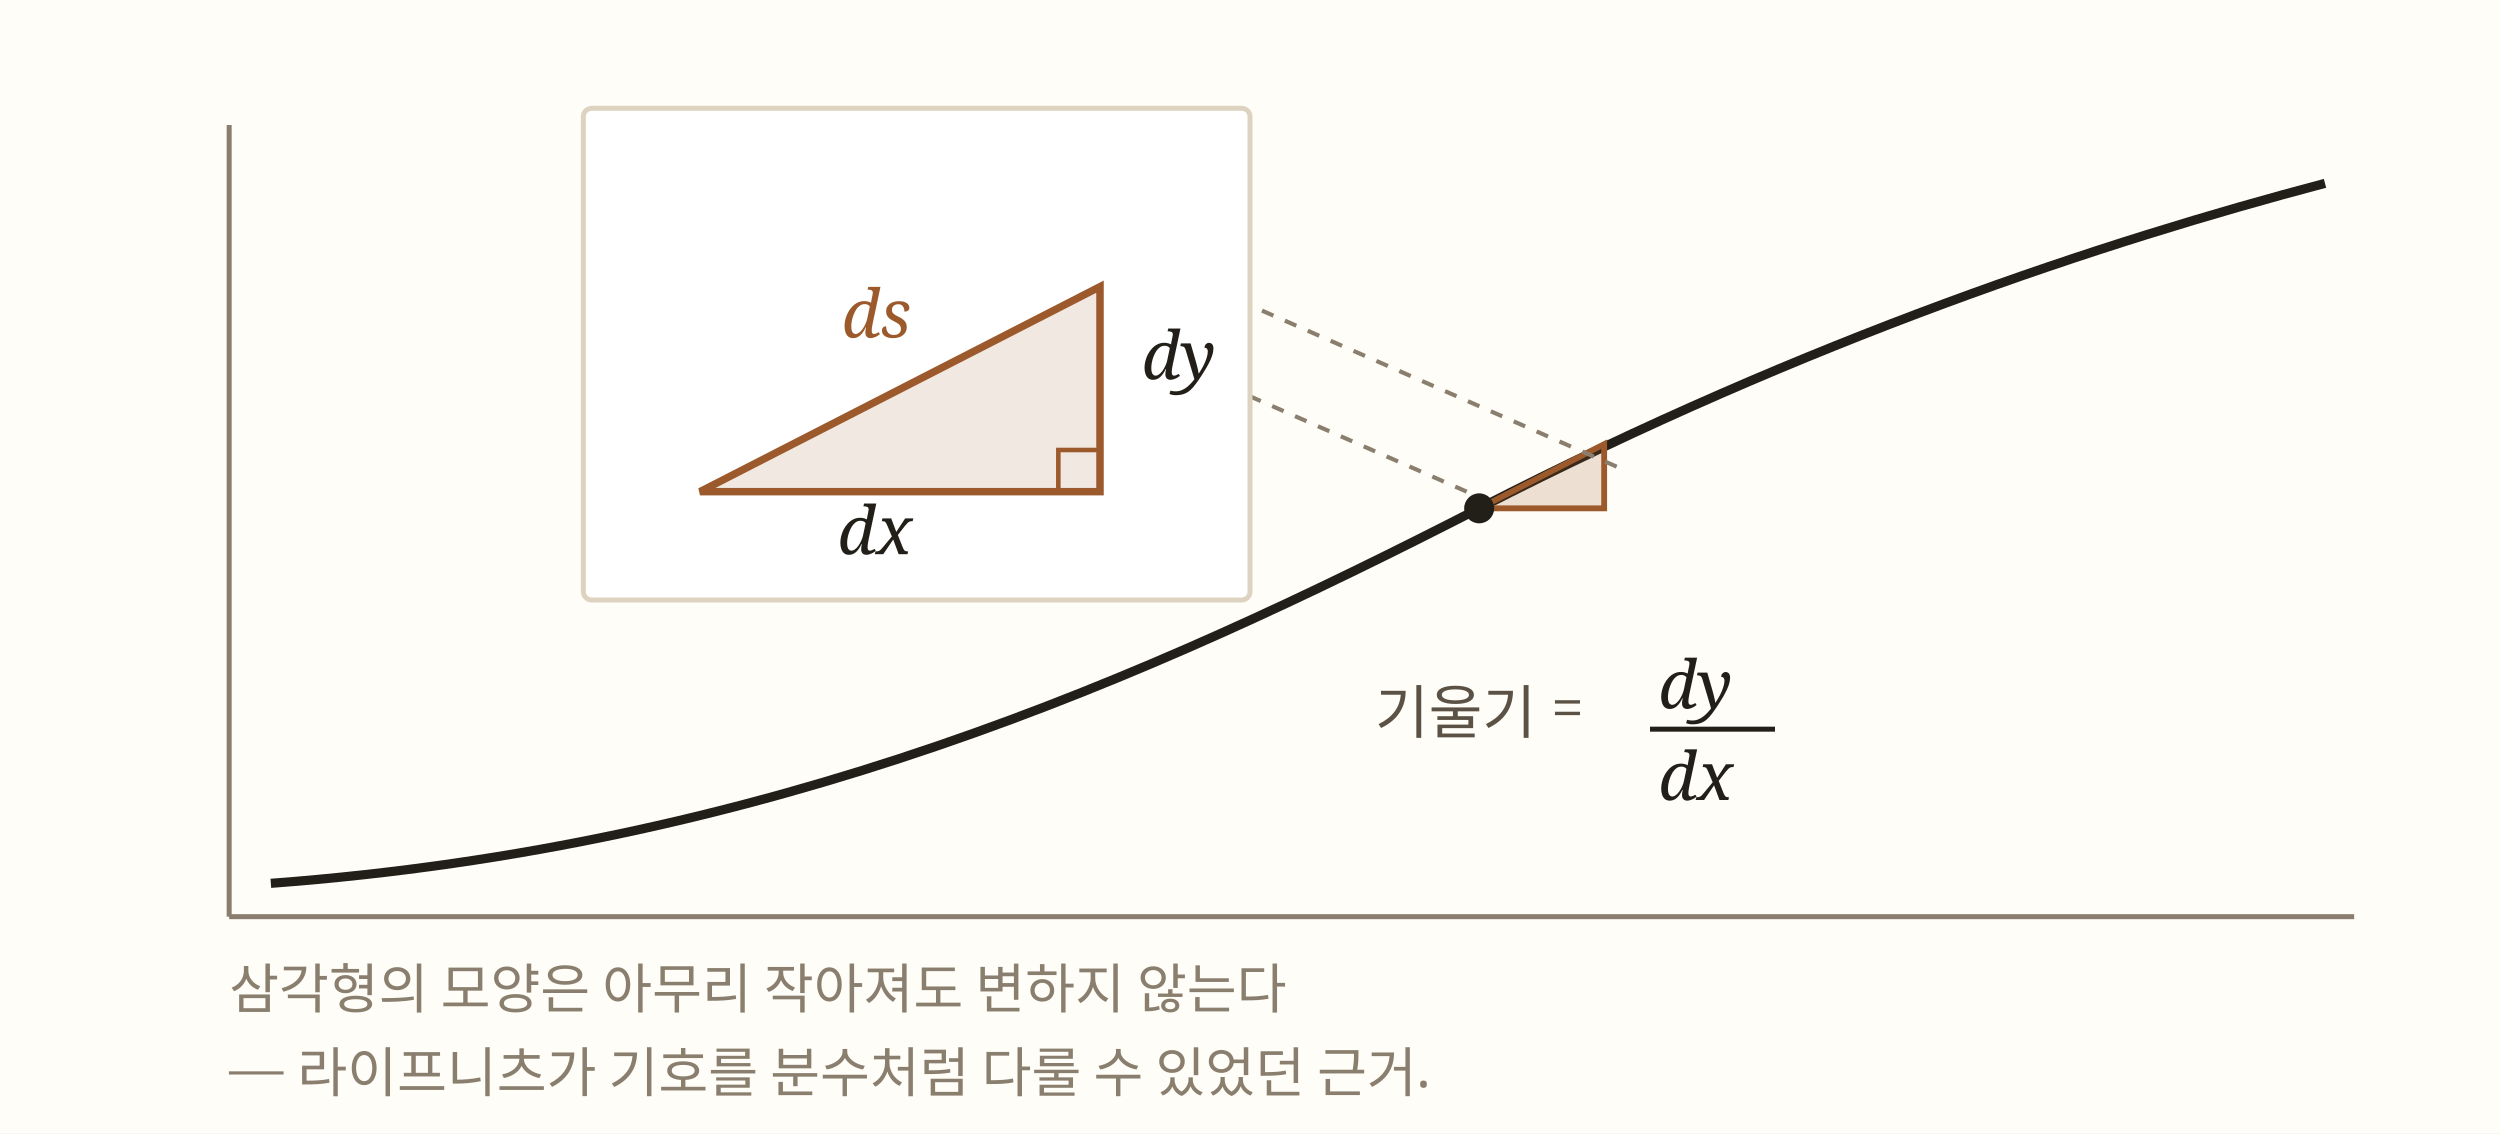
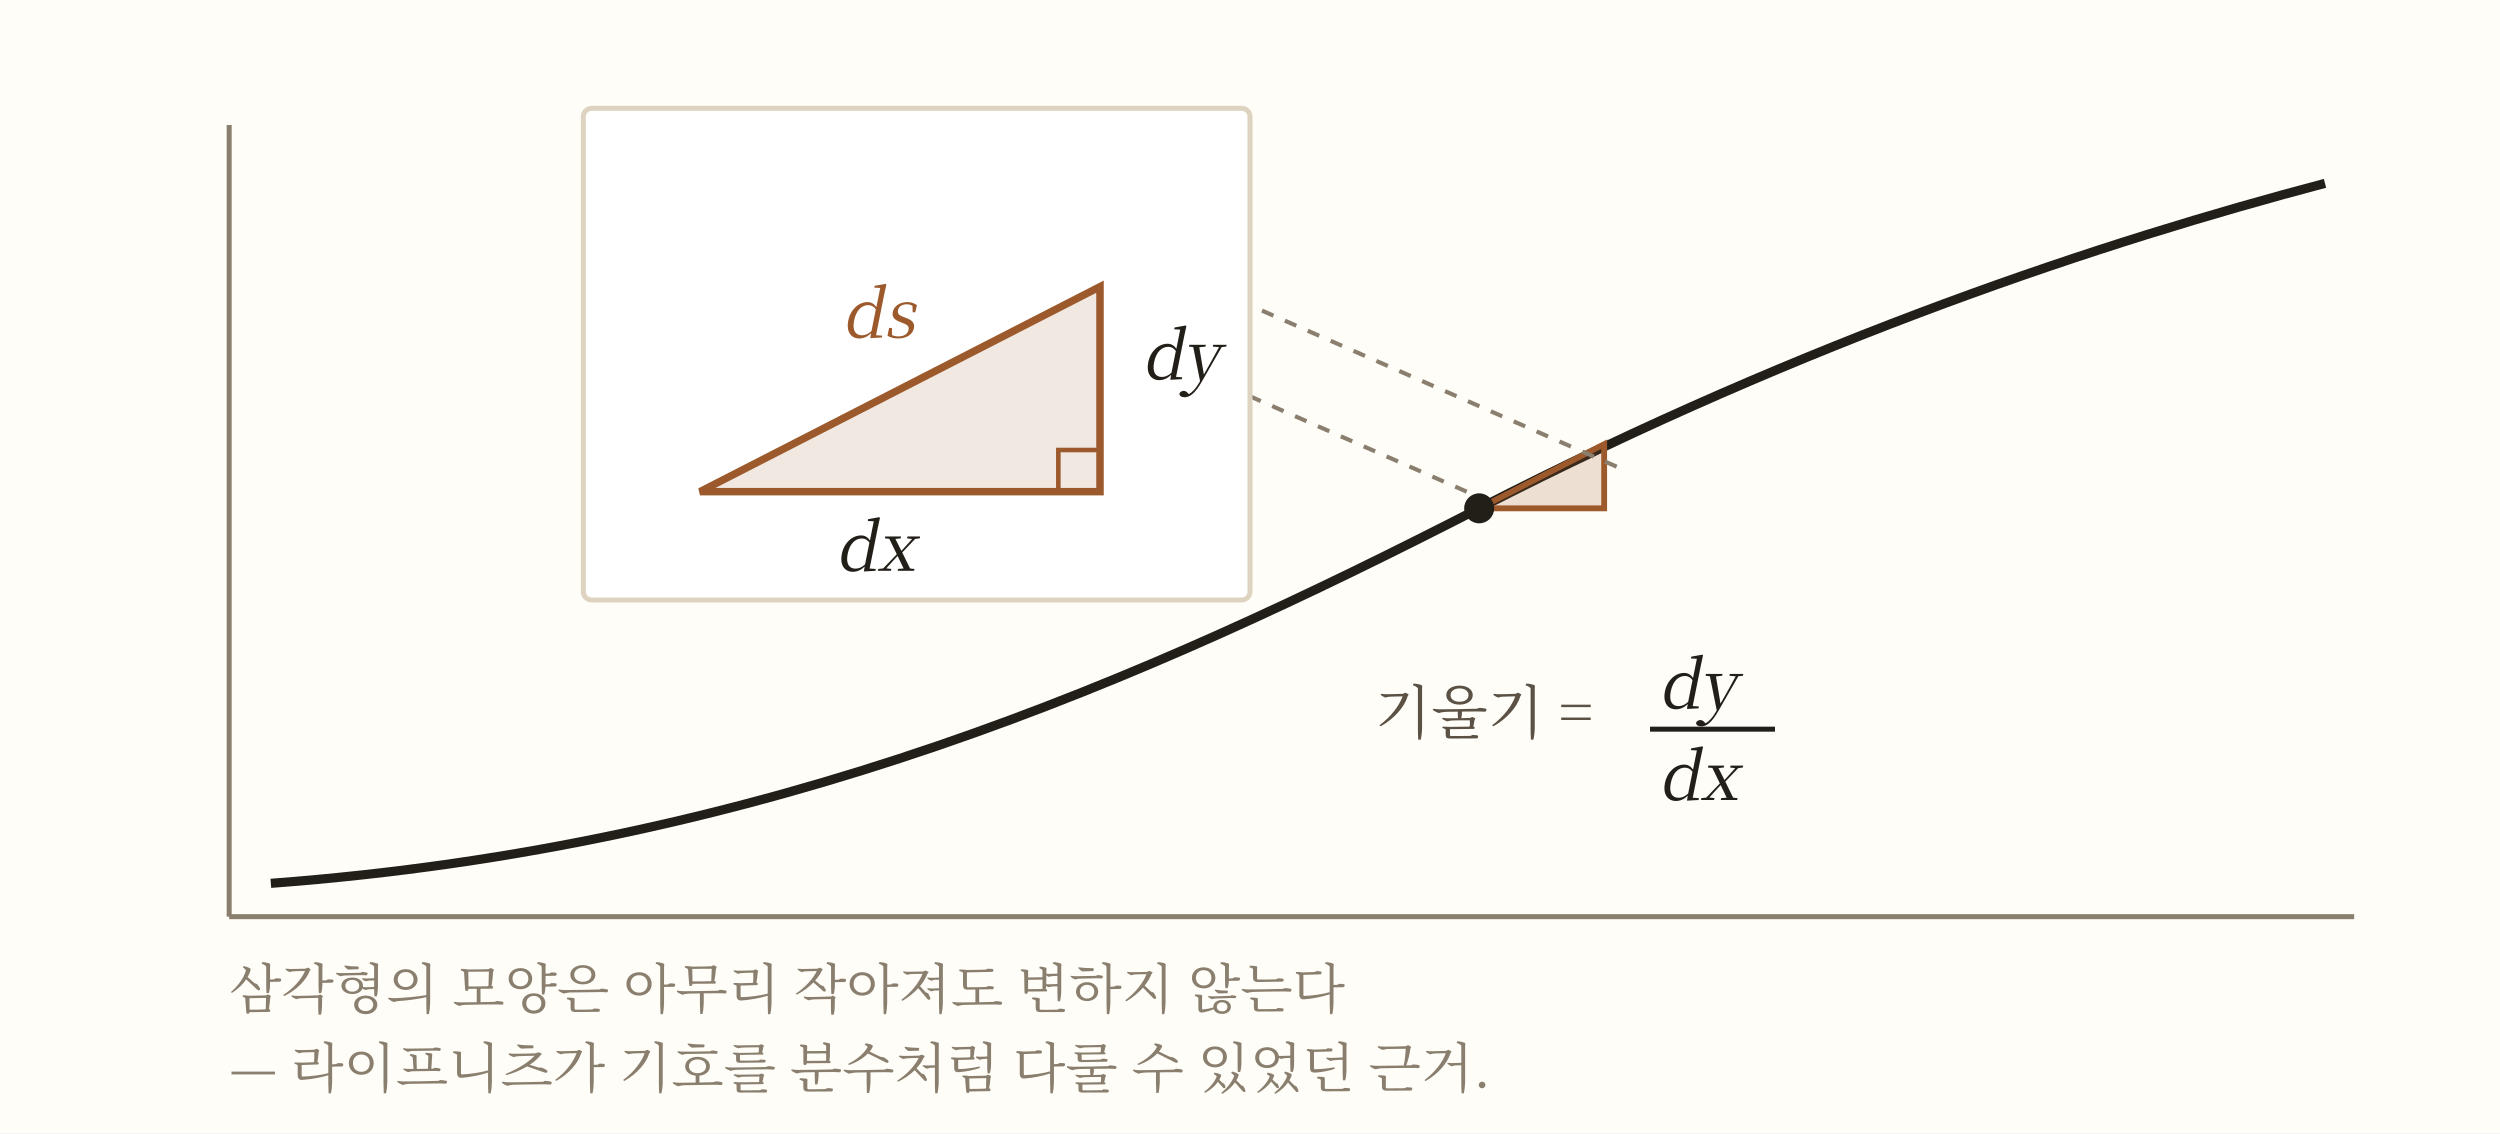
<svg xmlns="http://www.w3.org/2000/svg" viewBox="0 0 600 272" role="img" aria-label="라이프니츠의 특성삼각형">
+   <style>text{font-variant-numeric:lining-nums;font-feature-settings:"lnum" 1;}</style>
  <rect width="600" height="272" fill="#FFFDF7" />
  <line x1="55" y1="220" x2="565" y2="220" stroke="#8A7F6E" stroke-width="1.2" />
  <line x1="55" y1="220" x2="55" y2="30" stroke="#8A7F6E" stroke-width="1.2" />
  <path d="M65 212 C185 203 275 163 355 122 C435 81 505 58 558 44" fill="none" stroke="#221E18" stroke-width="2.2" />
  <path d="M355 122 L385 122 L385 106.6 Z" fill="#9C5A2C" fill-opacity="0.18" stroke="#9C5A2C" stroke-width="1.4" />
  <circle cx="355" cy="122" r="3.6" fill="#221E18" />
  <line x1="352" y1="118" x2="252" y2="74" stroke="#8A7F6E" stroke-width="1" stroke-dasharray="3 3" />
  <line x1="388" y1="112" x2="288" y2="68" stroke="#8A7F6E" stroke-width="1" stroke-dasharray="3 3" />
  <g transform="translate(140,26)">
    <rect x="0" y="0" width="160" height="118" fill="#FFFFFF" stroke="#DED3C0" stroke-width="1.2" rx="2" />
    <path d="M28 92 L124 92 L124 42.8 Z" fill="#9C5A2C" fill-opacity="0.14" stroke="#9C5A2C" stroke-width="1.8" />
    <path d="M114 92 L114 82 L124 82" fill="none" stroke="#9C5A2C" stroke-width="1.1" />
-     <text x="70" y="107" font-family="EB Garamond, Georgia, serif" font-style="italic" font-size="16" fill="#221E18" text-anchor="middle">dx</text>
-     <text x="134" y="65" font-family="EB Garamond, Georgia, serif" font-style="italic" font-size="16" fill="#221E18">dy</text>
-     <text x="62" y="55" font-family="EB Garamond, Georgia, serif" font-style="italic" font-size="16" fill="#9C5A2C">ds</text>
+     <text x="70" y="111" font-family="EB Garamond, Georgia, 'Noto Serif KR', 'Noto Serif CJK KR', NanumMyeongjo, Batang, AppleMyungjo, serif" font-style="italic" font-size="16" fill="#221E18" text-anchor="middle">dx</text>
+     <text x="134" y="65" font-family="EB Garamond, Georgia, 'Noto Serif KR', 'Noto Serif CJK KR', NanumMyeongjo, Batang, AppleMyungjo, serif" font-style="italic" font-size="16" fill="#221E18">dy</text>
+     <text x="62" y="55" font-family="EB Garamond, Georgia, 'Noto Serif KR', 'Noto Serif CJK KR', NanumMyeongjo, Batang, AppleMyungjo, serif" font-style="italic" font-size="16" fill="#9C5A2C">ds</text>
  </g>
-   <text x="330" y="176" font-family="EB Garamond, Georgia, serif" font-size="14" fill="#5B5245">기울기 =</text>
-   <text x="398" y="170" font-family="EB Garamond, Georgia, serif" font-style="italic" font-size="16" fill="#221E18">dy</text>
+   <text x="330" y="176" font-family="EB Garamond, Georgia, 'Noto Serif KR', 'Noto Serif CJK KR', NanumMyeongjo, Batang, AppleMyungjo, serif" font-size="14" fill="#5B5245">기울기 =</text>
+   <text x="398" y="170" font-family="EB Garamond, Georgia, 'Noto Serif KR', 'Noto Serif CJK KR', NanumMyeongjo, Batang, AppleMyungjo, serif" font-style="italic" font-size="16" fill="#221E18">dy</text>
  <line x1="396" y1="175" x2="426" y2="175" stroke="#221E18" stroke-width="1.2" />
-   <text x="398" y="192" font-family="EB Garamond, Georgia, serif" font-style="italic" font-size="16" fill="#221E18">dx</text>
-   <text x="55" y="242" font-family="EB Garamond, Georgia, serif" font-size="13" fill="#8A7F6E">삼각형의 모양은 아무리 작아져도 변하지 않는다</text>
-   <text x="55" y="261" font-family="EB Garamond, Georgia, serif" font-size="13" fill="#8A7F6E">— 라이프니츠가 기호를 분수처럼 다룰 수 있었던 근거.</text>
+   <text x="398" y="192" font-family="EB Garamond, Georgia, 'Noto Serif KR', 'Noto Serif CJK KR', NanumMyeongjo, Batang, AppleMyungjo, serif" font-style="italic" font-size="16" fill="#221E18">dx</text>
+   <text x="55" y="242" font-family="EB Garamond, Georgia, 'Noto Serif KR', 'Noto Serif CJK KR', NanumMyeongjo, Batang, AppleMyungjo, serif" font-size="13" fill="#8A7F6E">삼각형의 모양은 아무리 작아져도 변하지 않는다</text>
+   <text x="55" y="261" font-family="EB Garamond, Georgia, 'Noto Serif KR', 'Noto Serif CJK KR', NanumMyeongjo, Batang, AppleMyungjo, serif" font-size="13" fill="#8A7F6E">— 라이프니츠가 기호를 분수처럼 다룰 수 있었던 근거.</text>
</svg>
